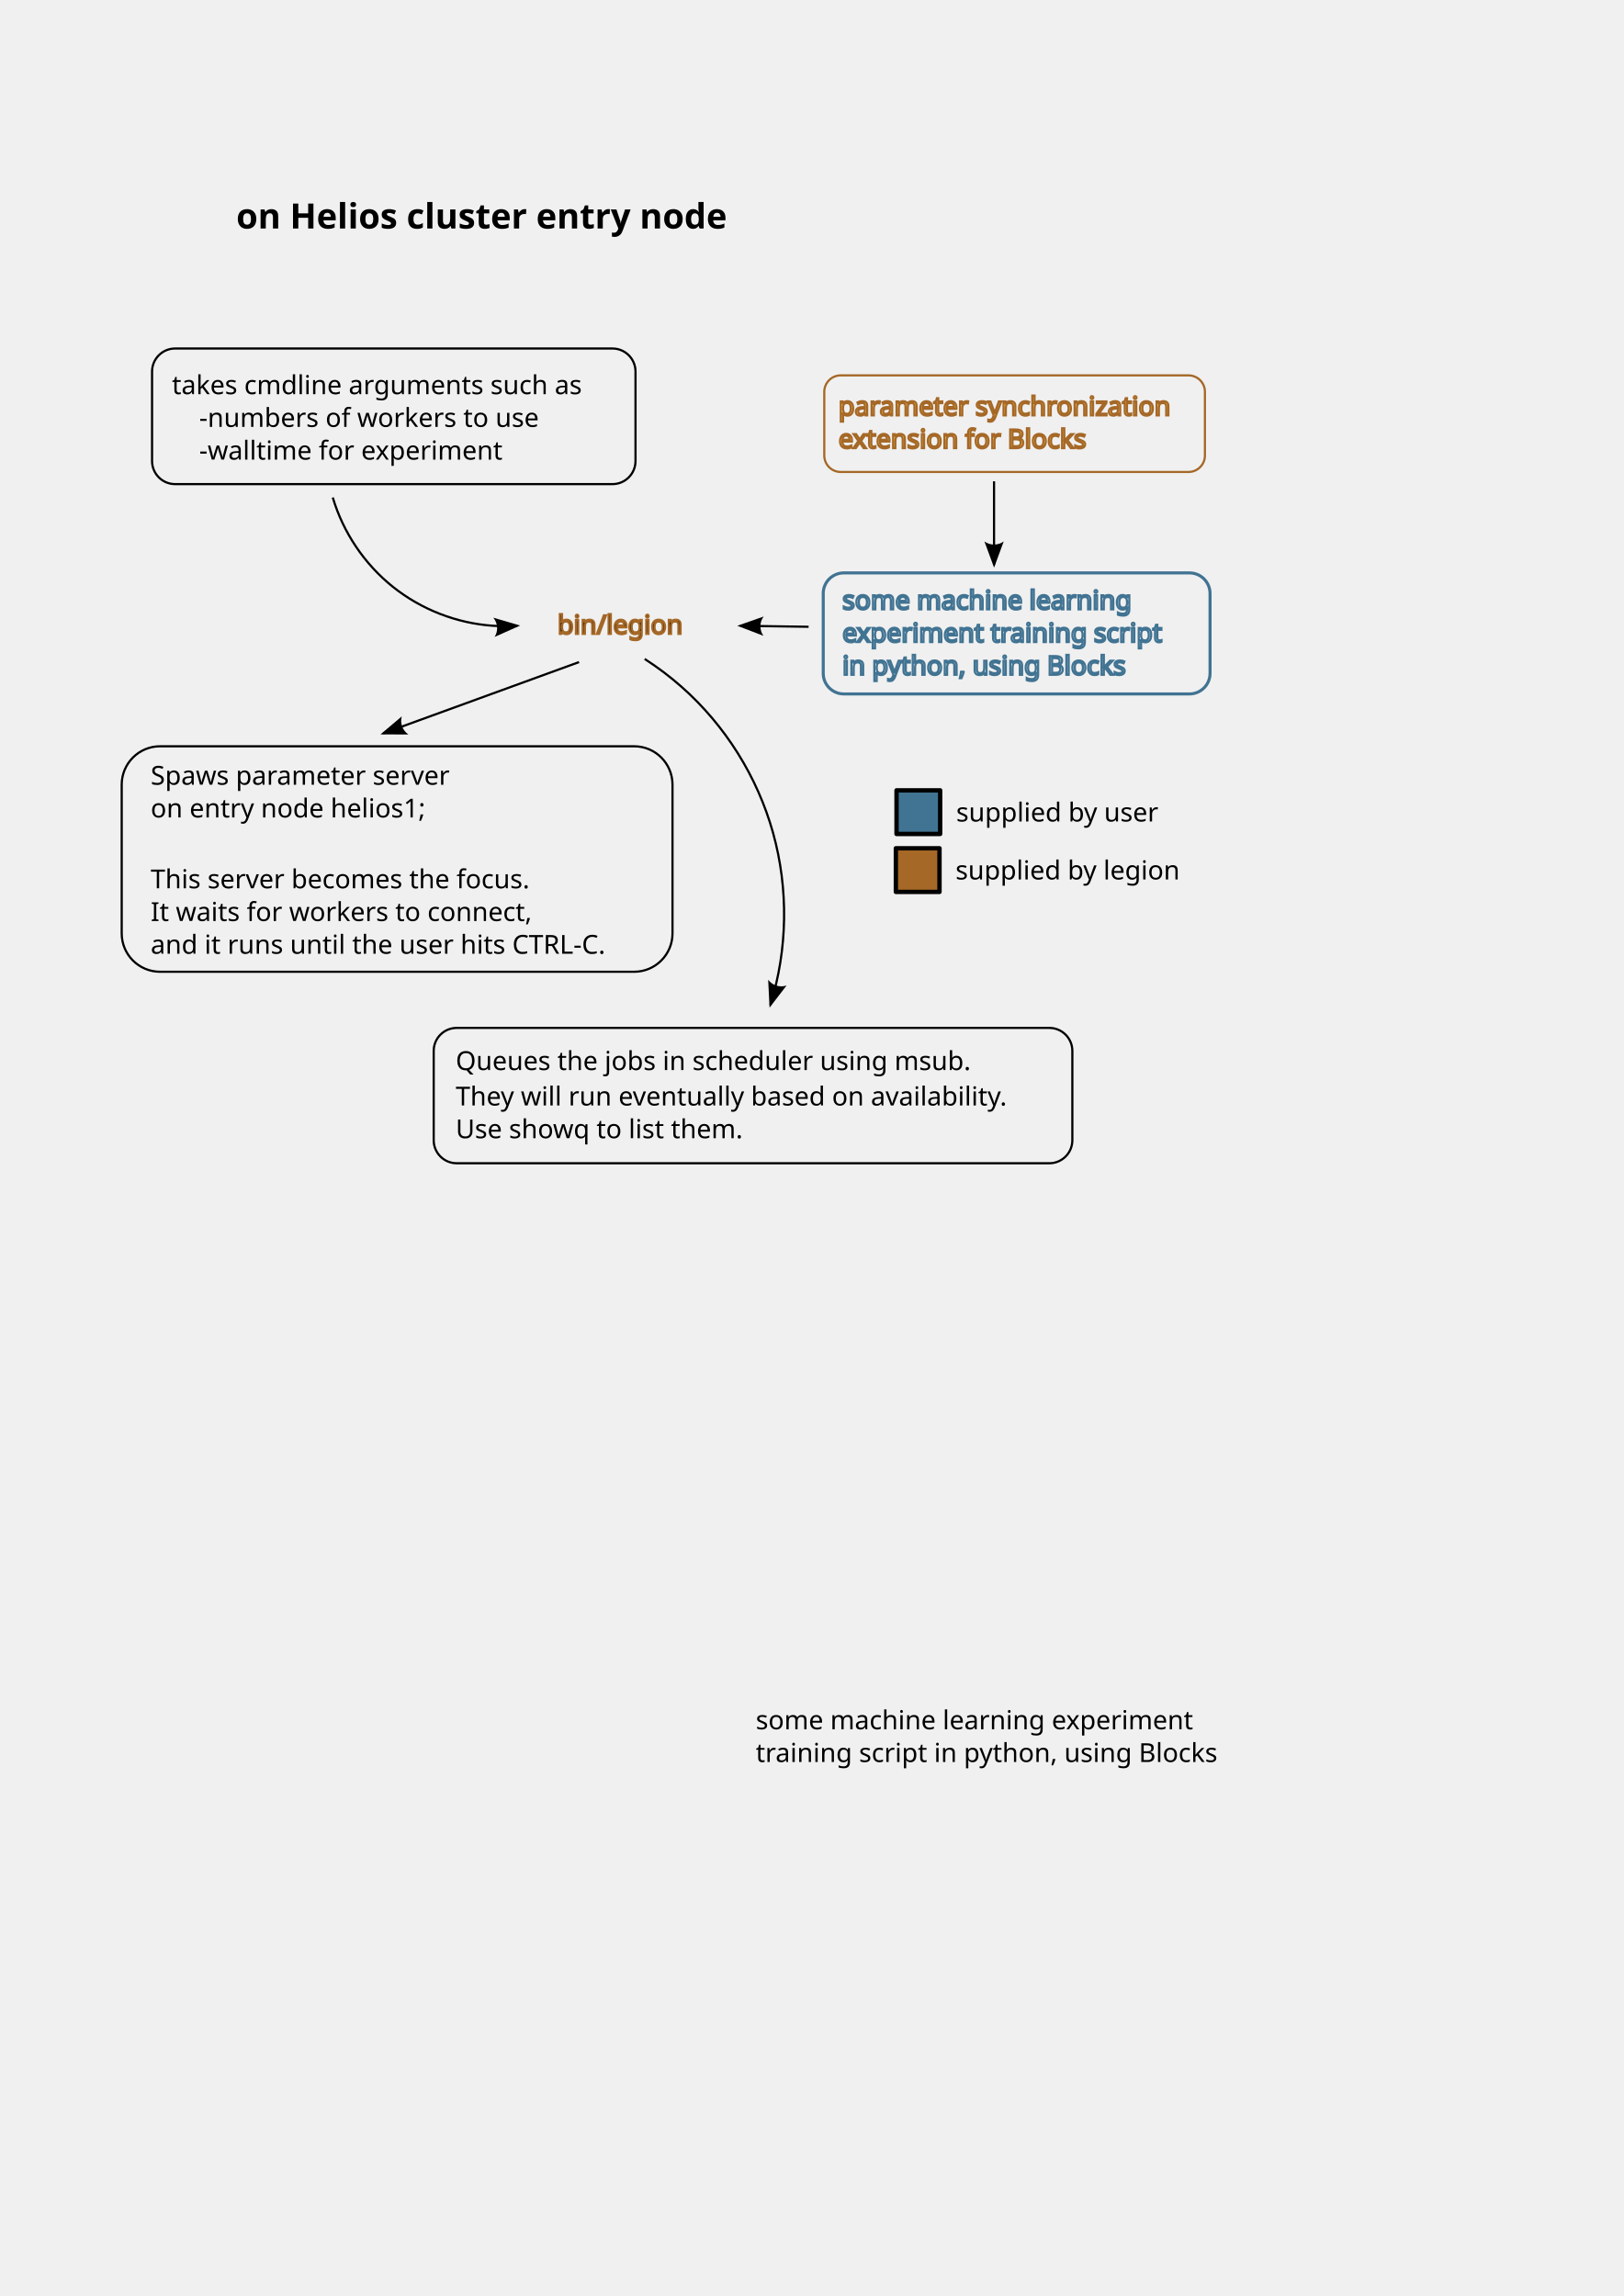
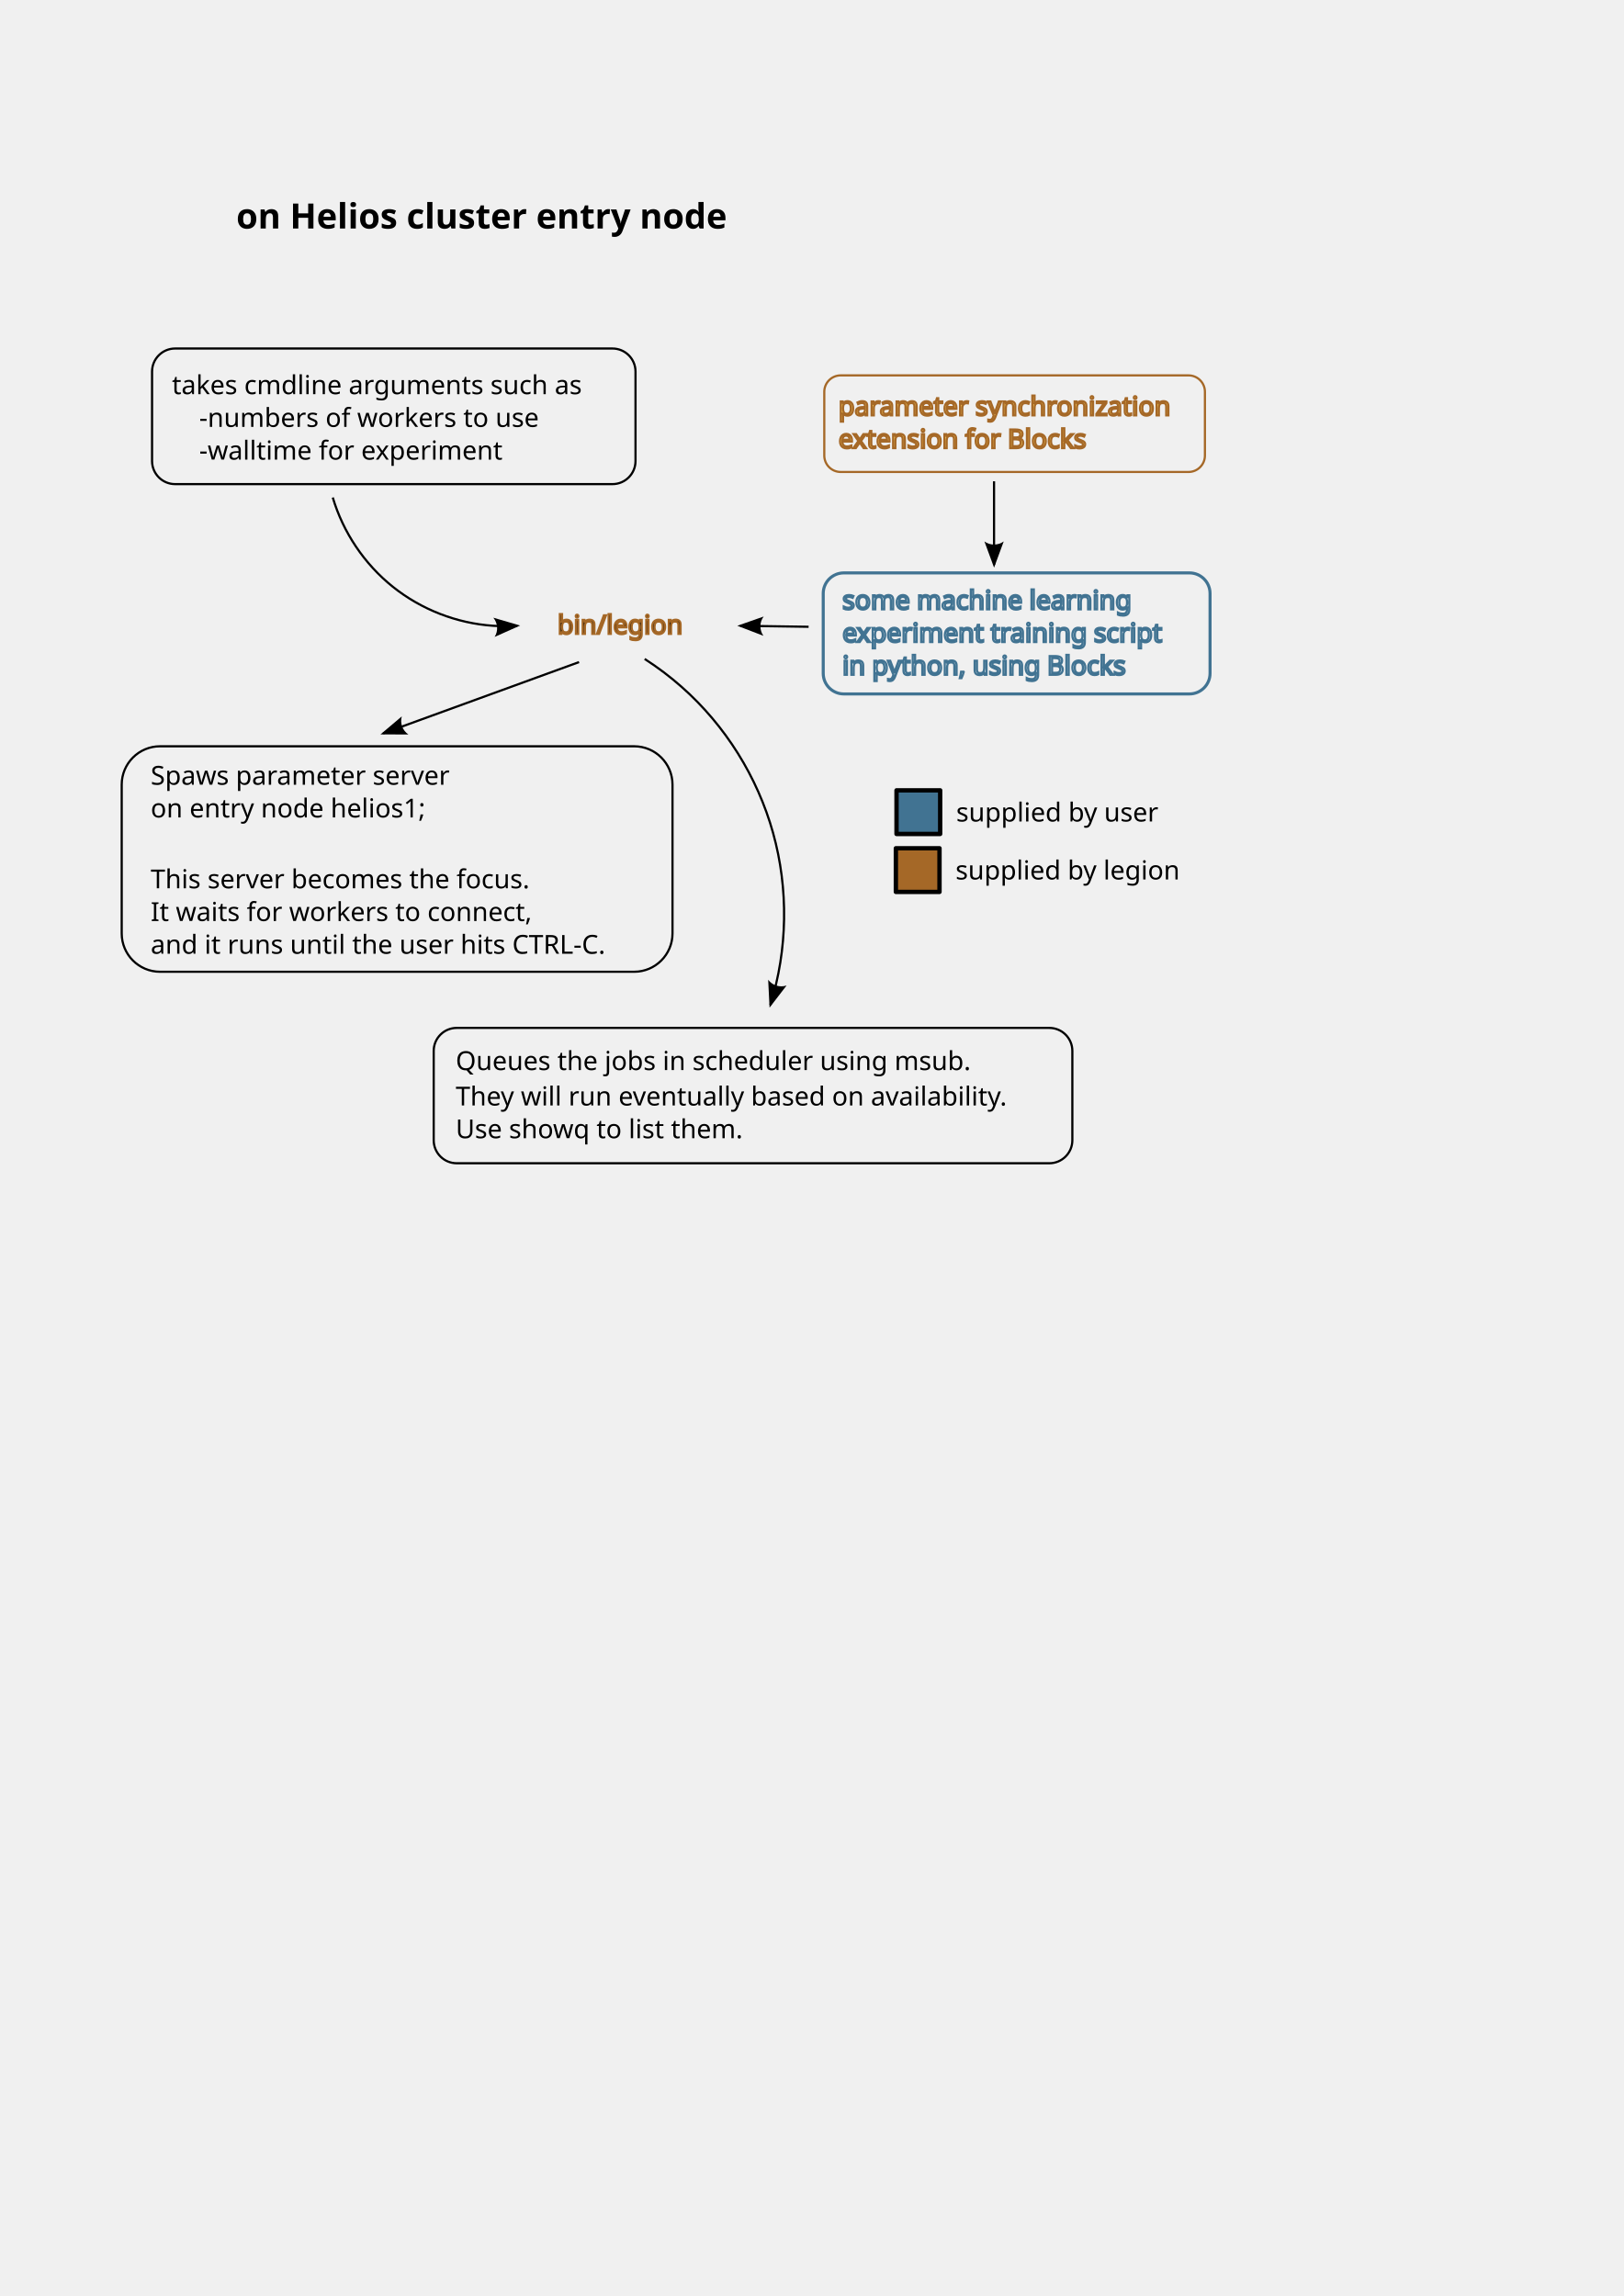
<svg xmlns="http://www.w3.org/2000/svg" width="744.094" height="1052.362" id="svg2" version="1.1">
  <defs id="defs4">
    <marker orient="auto" refY="0.0" refX="0.0" id="Arrow2Lend" style="overflow:visible;">
      <path id="path3900" style="fill-rule:evenodd;stroke-width:0.625;stroke-linejoin:round;" d="M 8.719,4.034 L -2.207,0.016 L 8.719,-4.002 C 6.973,-1.63 6.983,1.616 8.719,4.034 z " transform="scale(1.1) rotate(180) translate(1,0)" />
    </marker>
    <marker orient="auto" refY="0.0" refX="0.0" id="Arrow1Lend" style="overflow:visible;">
      <path id="path3882" d="M 0.0,0.0 L 5.0,-5.0 L -12.5,0.0 L 5.0,5.0 L 0.0,0.0 z " style="fill-rule:evenodd;stroke:#000000;stroke-width:1.0pt;" transform="scale(0.8) rotate(180) translate(12.5,0)" />
    </marker>
  </defs>
  <g id="layer1">
    <text xml:space="preserve" style="font-size:12px;font-style:normal;font-weight:normal;line-height:125%;letter-spacing:0px;word-spacing:0px;fill:#000000;fill-opacity:1;stroke:none;font-family:Sans" x="108.271" y="89.741" id="text2985">
      <tspan id="tspan2987" x="108.271" y="89.741" />
      <tspan x="108.271" y="104.741" id="tspan2989" style="font-weight:bold;-inkscape-font-specification:Sans Bold;font-size:16px">on Helios cluster entry node</tspan>
    </text>
    <text xml:space="preserve" style="font-size:12px;font-style:normal;font-weight:normal;line-height:125%;letter-spacing:0px;word-spacing:0px;fill:#000000;fill-opacity:1;stroke:#a56827;font-family:Sans;stroke-width:0.957;stroke-miterlimit:4;stroke-dasharray:none;stroke-opacity:1" x="255.515" y="290.561" id="text2991">
      <tspan id="tspan2993" x="255.515" y="290.561" style="font-style:normal;font-variant:normal;font-weight:normal;font-stretch:normal;font-family:Courier 10 Pitch;-inkscape-font-specification:Courier 10 Pitch;stroke-width:0.957;stroke-miterlimit:4;stroke-dasharray:none;stroke:#a56827;stroke-opacity:1">bin/legion</tspan>
    </text>
    <text xml:space="preserve" style="font-size:12px;font-style:normal;font-weight:normal;line-height:125%;letter-spacing:0px;word-spacing:0px;fill:#ffffff;fill-opacity:1;stroke:#417392;stroke-opacity:1;font-family:Sans" x="386.045" y="279.276" id="text2995">
      <tspan x="386.045" y="279.276" id="tspan2999">some machine learning</tspan>
      <tspan x="386.045" y="294.276" id="tspan5678">experiment training script</tspan>
      <tspan x="386.045" y="309.276" id="tspan5684">in python, using Blocks</tspan>
    </text>
    <rect style="fill:#ffffff;fill-opacity:0;stroke:#417392;stroke-width:1.399;stroke-linejoin:round;stroke-miterlimit:4;stroke-opacity:1;stroke-dasharray:none;stroke-dashoffset:0" id="rect3005" width="177.268" height="55.475" x="377.26" y="262.586" ry="9.434" />
    <text xml:space="preserve" style="font-size:12px;font-style:normal;font-weight:normal;line-height:125%;letter-spacing:0px;word-spacing:0px;fill:#000000;fill-opacity:1;stroke:none;font-family:Sans" x="78.806" y="180.661" id="text3775">
      <tspan id="tspan3777" x="78.806" y="180.661">takes cmdline arguments such as</tspan>
      <tspan x="78.806" y="195.661" id="tspan3781">    -numbers of workers to use</tspan>
      <tspan x="78.806" y="210.661" id="tspan3779">    -walltime for experiment</tspan>
    </text>
    <text xml:space="preserve" style="font-size:12px;font-style:normal;font-weight:normal;line-height:125%;letter-spacing:0px;word-spacing:0px;fill:#fbc94a;fill-opacity:0.914;stroke:#a56827;font-family:Sans;stroke-width:0.957;stroke-miterlimit:4;stroke-dasharray:none;stroke-opacity:1" x="384.28" y="190.408" id="text3783">
      <tspan id="tspan3785" x="384.28" y="190.408">parameter synchronization</tspan>
      <tspan x="384.28" y="205.408" id="tspan3787">extension for Blocks</tspan>
    </text>
    <rect ry="7.529" y="172.055" x="377.744" height="44.271" width="174.437" id="rect3789" style="fill:#787878;fill-opacity:0;stroke:#a56827;stroke-width:1;stroke-linejoin:round;stroke-miterlimit:4;stroke-opacity:1;stroke-dasharray:none;stroke-dashoffset:0" />
    <text xml:space="preserve" style="font-size:20px;font-style:normal;font-weight:normal;line-height:125%;letter-spacing:0px;word-spacing:0px;fill:#000000;fill-opacity:1;stroke:none;font-family:Sans" x="69.055" y="359.672" id="text3791">
      <tspan id="tspan3793" x="69.055" y="359.672" style="font-size:12px">Spaws parameter server</tspan>
      <tspan x="69.055" y="374.672" id="tspan3801" style="font-size:12px">on entry node <tspan style="font-style:normal;font-variant:normal;font-weight:normal;font-stretch:normal;font-family:Courier 10 Pitch;-inkscape-font-specification:Courier 10 Pitch" id="tspan3827">helios1</tspan>;</tspan>
      <tspan x="69.055" y="390.908" style="font-size:12px" id="tspan3811" />
      <tspan x="69.055" y="407.144" id="tspan3795" style="font-size:12px">This server becomes the focus.</tspan>
      <tspan x="69.055" y="422.144" id="tspan3797" style="font-size:12px">It waits for workers to connect,</tspan>
      <tspan x="69.055" y="437.144" id="tspan3799" style="font-size:12px">and it runs until the user hits <tspan style="font-style:normal;font-variant:normal;font-weight:normal;font-stretch:normal;font-family:Courier 10 Pitch;-inkscape-font-specification:Courier 10 Pitch" id="tspan3825">CTRL-C</tspan>.</tspan>
    </text>
    <flowRoot xml:space="preserve" id="flowRoot3803" style="fill:black;stroke:none;stroke-opacity:1;stroke-width:1px;stroke-linejoin:miter;stroke-linecap:butt;fill-opacity:1;font-family:Sans;font-style:normal;font-weight:normal;font-size:20px;line-height:125%;letter-spacing:0px;word-spacing:0px">
      <flowRegion id="flowRegion3805">
        <rect id="rect3807" width="161.755" height="80.878" x="180.786" y="396.777" />
      </flowRegion>
      <flowPara id="flowPara3809" />
    </flowRoot>
    <text xml:space="preserve" style="font-size:12px;font-style:normal;font-weight:normal;line-height:125%;letter-spacing:0px;word-spacing:0px;fill:#000000;fill-opacity:1;stroke:none;font-family:Sans" x="208.827" y="490.454" id="text3813">
      <tspan id="tspan3815" x="208.827" y="490.454">Queues the jobs in scheduler using <tspan style="font-style:normal;font-variant:normal;font-weight:normal;font-stretch:normal;font-family:Courier 10 Pitch;-inkscape-font-specification:Courier 10 Pitch" id="tspan3823">msub</tspan>.</tspan>
      <tspan x="208.827" y="506.69" id="tspan3817">They will run eventually based on availability.</tspan>
      <tspan x="208.827" y="521.69" id="tspan3819">Use <tspan style="font-style:normal;font-variant:normal;font-weight:normal;font-stretch:normal;font-family:Courier 10 Pitch;-inkscape-font-specification:Courier 10 Pitch" id="tspan3821">showq</tspan> to list them.</tspan>
    </text>
    <g id="g3859" transform="translate(46.81247,295.5796)">
      <rect ry="0" y="66.663" x="364.037" height="20" width="20" id="rect3829" style="fill:#417392;fill-opacity:1;stroke:#000000;stroke-width:2;stroke-linejoin:round;stroke-miterlimit:4;stroke-opacity:1;stroke-dasharray:none;stroke-dashoffset:0" />
      <text id="text3831" y="80.951" x="391.378" style="font-size:12px;font-style:normal;font-weight:normal;line-height:125%;letter-spacing:0px;word-spacing:0px;fill:#000000;fill-opacity:1;stroke:none;font-family:Sans" xml:space="preserve">
        <tspan y="80.951" x="391.378" id="tspan3833">supplied by user</tspan>
      </text>
      <rect ry="0" y="93.221" x="363.733" height="20" width="20" id="rect3829-0" style="fill:#a56827;fill-opacity:1;stroke:#000000;stroke-width:2;stroke-linejoin:round;stroke-miterlimit:4;stroke-opacity:1;stroke-dasharray:none;stroke-dashoffset:0" />
      <text id="text3831-5" y="107.509" x="391.074" style="font-size:12px;font-style:normal;font-weight:normal;line-height:125%;letter-spacing:0px;word-spacing:0px;fill:#000000;fill-opacity:1;stroke:none;font-family:Sans" xml:space="preserve">
        <tspan y="107.509" x="391.074" id="tspan3833-2">supplied by legion</tspan>
      </text>
    </g>
    <path style="fill:none;stroke:#000000;stroke-width:1px;stroke-linecap:butt;stroke-linejoin:miter;stroke-opacity:1;marker-end:url(#Arrow2Lend)" d="m 152.501,228.035 c 4.747,16.002 14.489,30.483 27.522,40.911 13.033,10.428 29.299,16.755 45.953,17.875 3.682,0.248 7.38,0.248 11.061,1e-5" id="path3871" />
    <path style="fill:none;stroke:#000000;stroke-width:1px;stroke-linecap:butt;stroke-linejoin:miter;stroke-opacity:1;marker-end:url(#Arrow2Lend)" d="m 455.534,220.601 0,38.254" id="path4873" />
    <path style="fill:none;stroke:#000000;stroke-width:1px;stroke-linecap:butt;stroke-linejoin:miter;stroke-opacity:1;marker-end:url(#Arrow2Lend)" d="m 370.557,287.282 -31.341,-0.461" id="path5061" />
    <rect style="fill:#787878;fill-opacity:0;stroke:#000000;stroke-width:1;stroke-linejoin:round;stroke-miterlimit:4;stroke-opacity:1;stroke-dasharray:none;stroke-dashoffset:0" id="rect5249" width="252.411" height="103.349" x="55.776" y="342.057" ry="17.575" />
    <rect ry="10.549" y="471.139" x="198.751" height="62.035" width="292.675" id="rect5251" style="fill:#787878;fill-opacity:0;stroke:#000000;stroke-width:1;stroke-linejoin:round;stroke-miterlimit:4;stroke-opacity:1;stroke-dasharray:none;stroke-dashoffset:0" />
    <rect style="fill:#787878;fill-opacity:0;stroke:#000000;stroke-width:1;stroke-linejoin:round;stroke-miterlimit:4;stroke-opacity:1;stroke-dasharray:none;stroke-dashoffset:0" id="rect5253" width="221.55" height="62.155" x="69.684" y="159.739" ry="10.57" />
    <path style="fill:none;stroke:#000000;stroke-width:1px;stroke-linecap:butt;stroke-linejoin:miter;stroke-opacity:1;marker-end:url(#Arrow2Lend)" d="m 265.37,303.458 -89.77,32.679" id="path5255" />
    <path style="fill:none;stroke:#000000;stroke-width:1px;stroke-linecap:butt;stroke-linejoin:miter;stroke-opacity:1;marker-end:url(#Arrow2Lend)" d="m 295.432,302.031 c 6.004,3.856 11.711,8.174 17.053,12.905 19.943,17.66 34.644,41.169 41.79,66.831 7.146,25.662 6.713,53.385 -1.231,78.811" id="path5463" />
-     <text xml:space="preserve" style="font-size:12px;font-style:normal;font-weight:normal;line-height:125%;letter-spacing:0px;word-spacing:0px;fill:#000000;fill-opacity:1;stroke:none;font-family:Sans" x="346.347" y="792.602" id="text5670">
-       <tspan id="tspan5672" x="346.347" y="792.602">some machine learning experiment</tspan>
-       <tspan x="346.347" y="807.602" id="tspan5674">training script in python, using Blocks</tspan>
-     </text>
  </g>
</svg>
